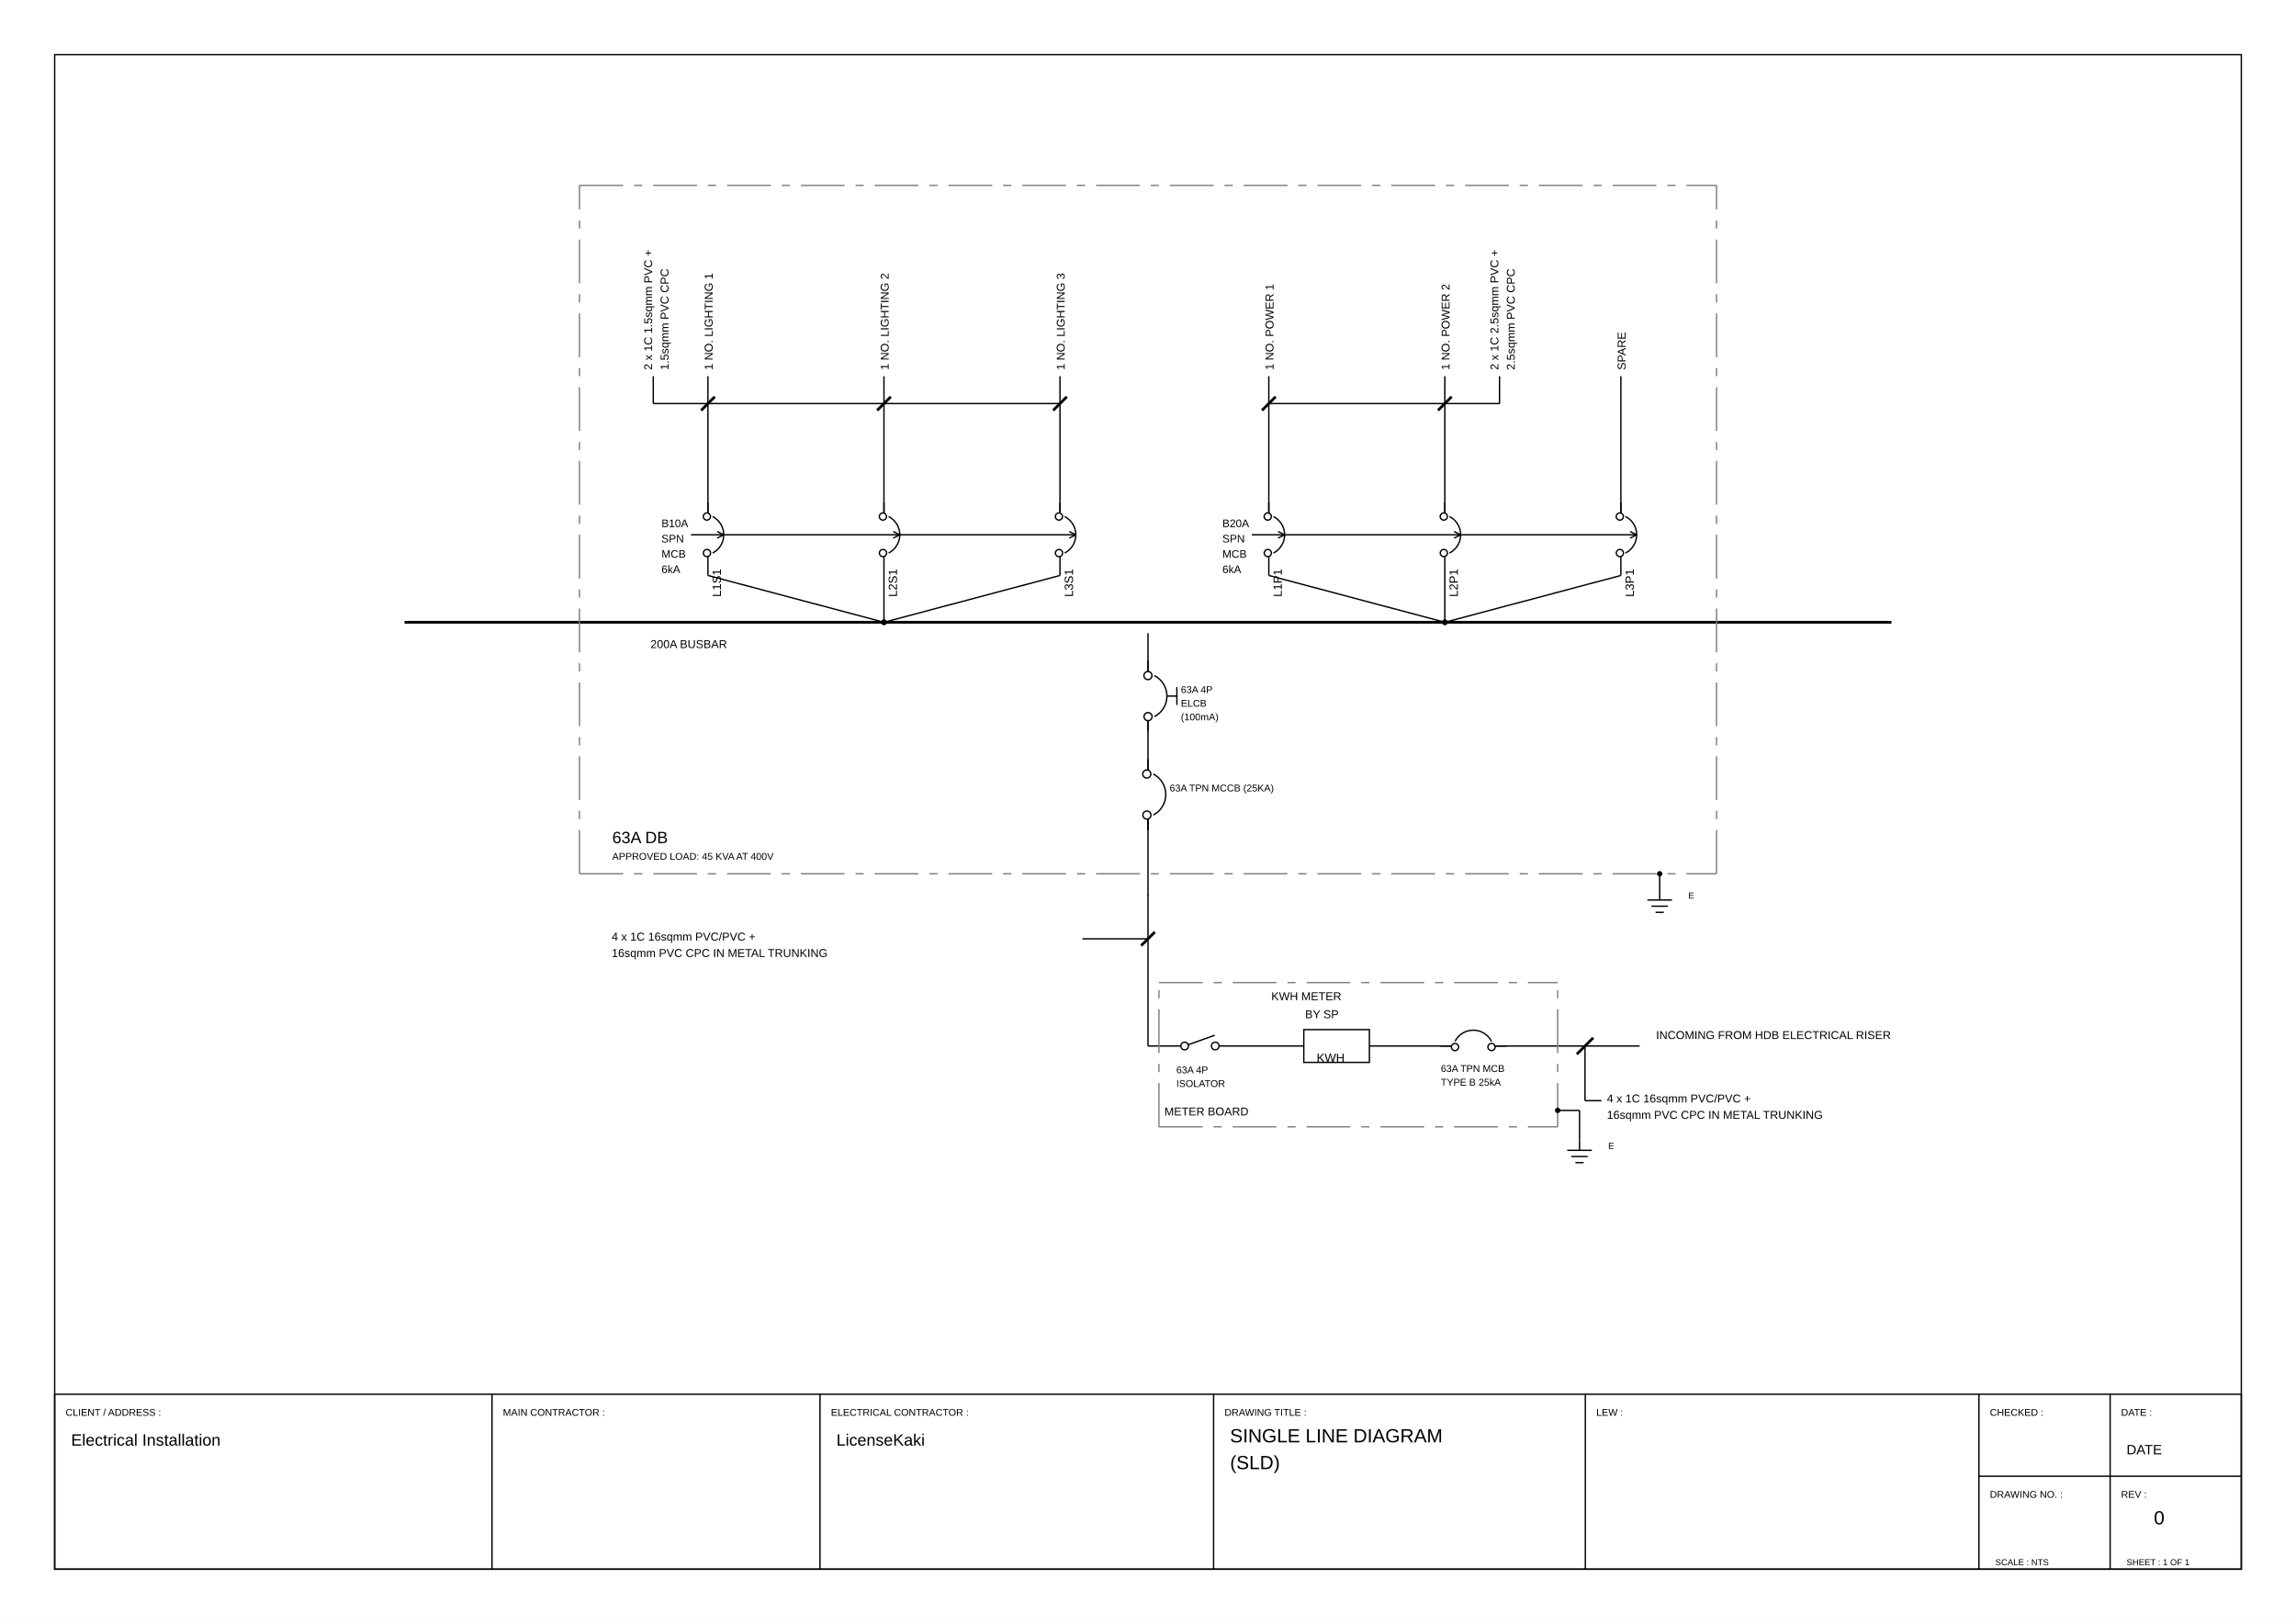
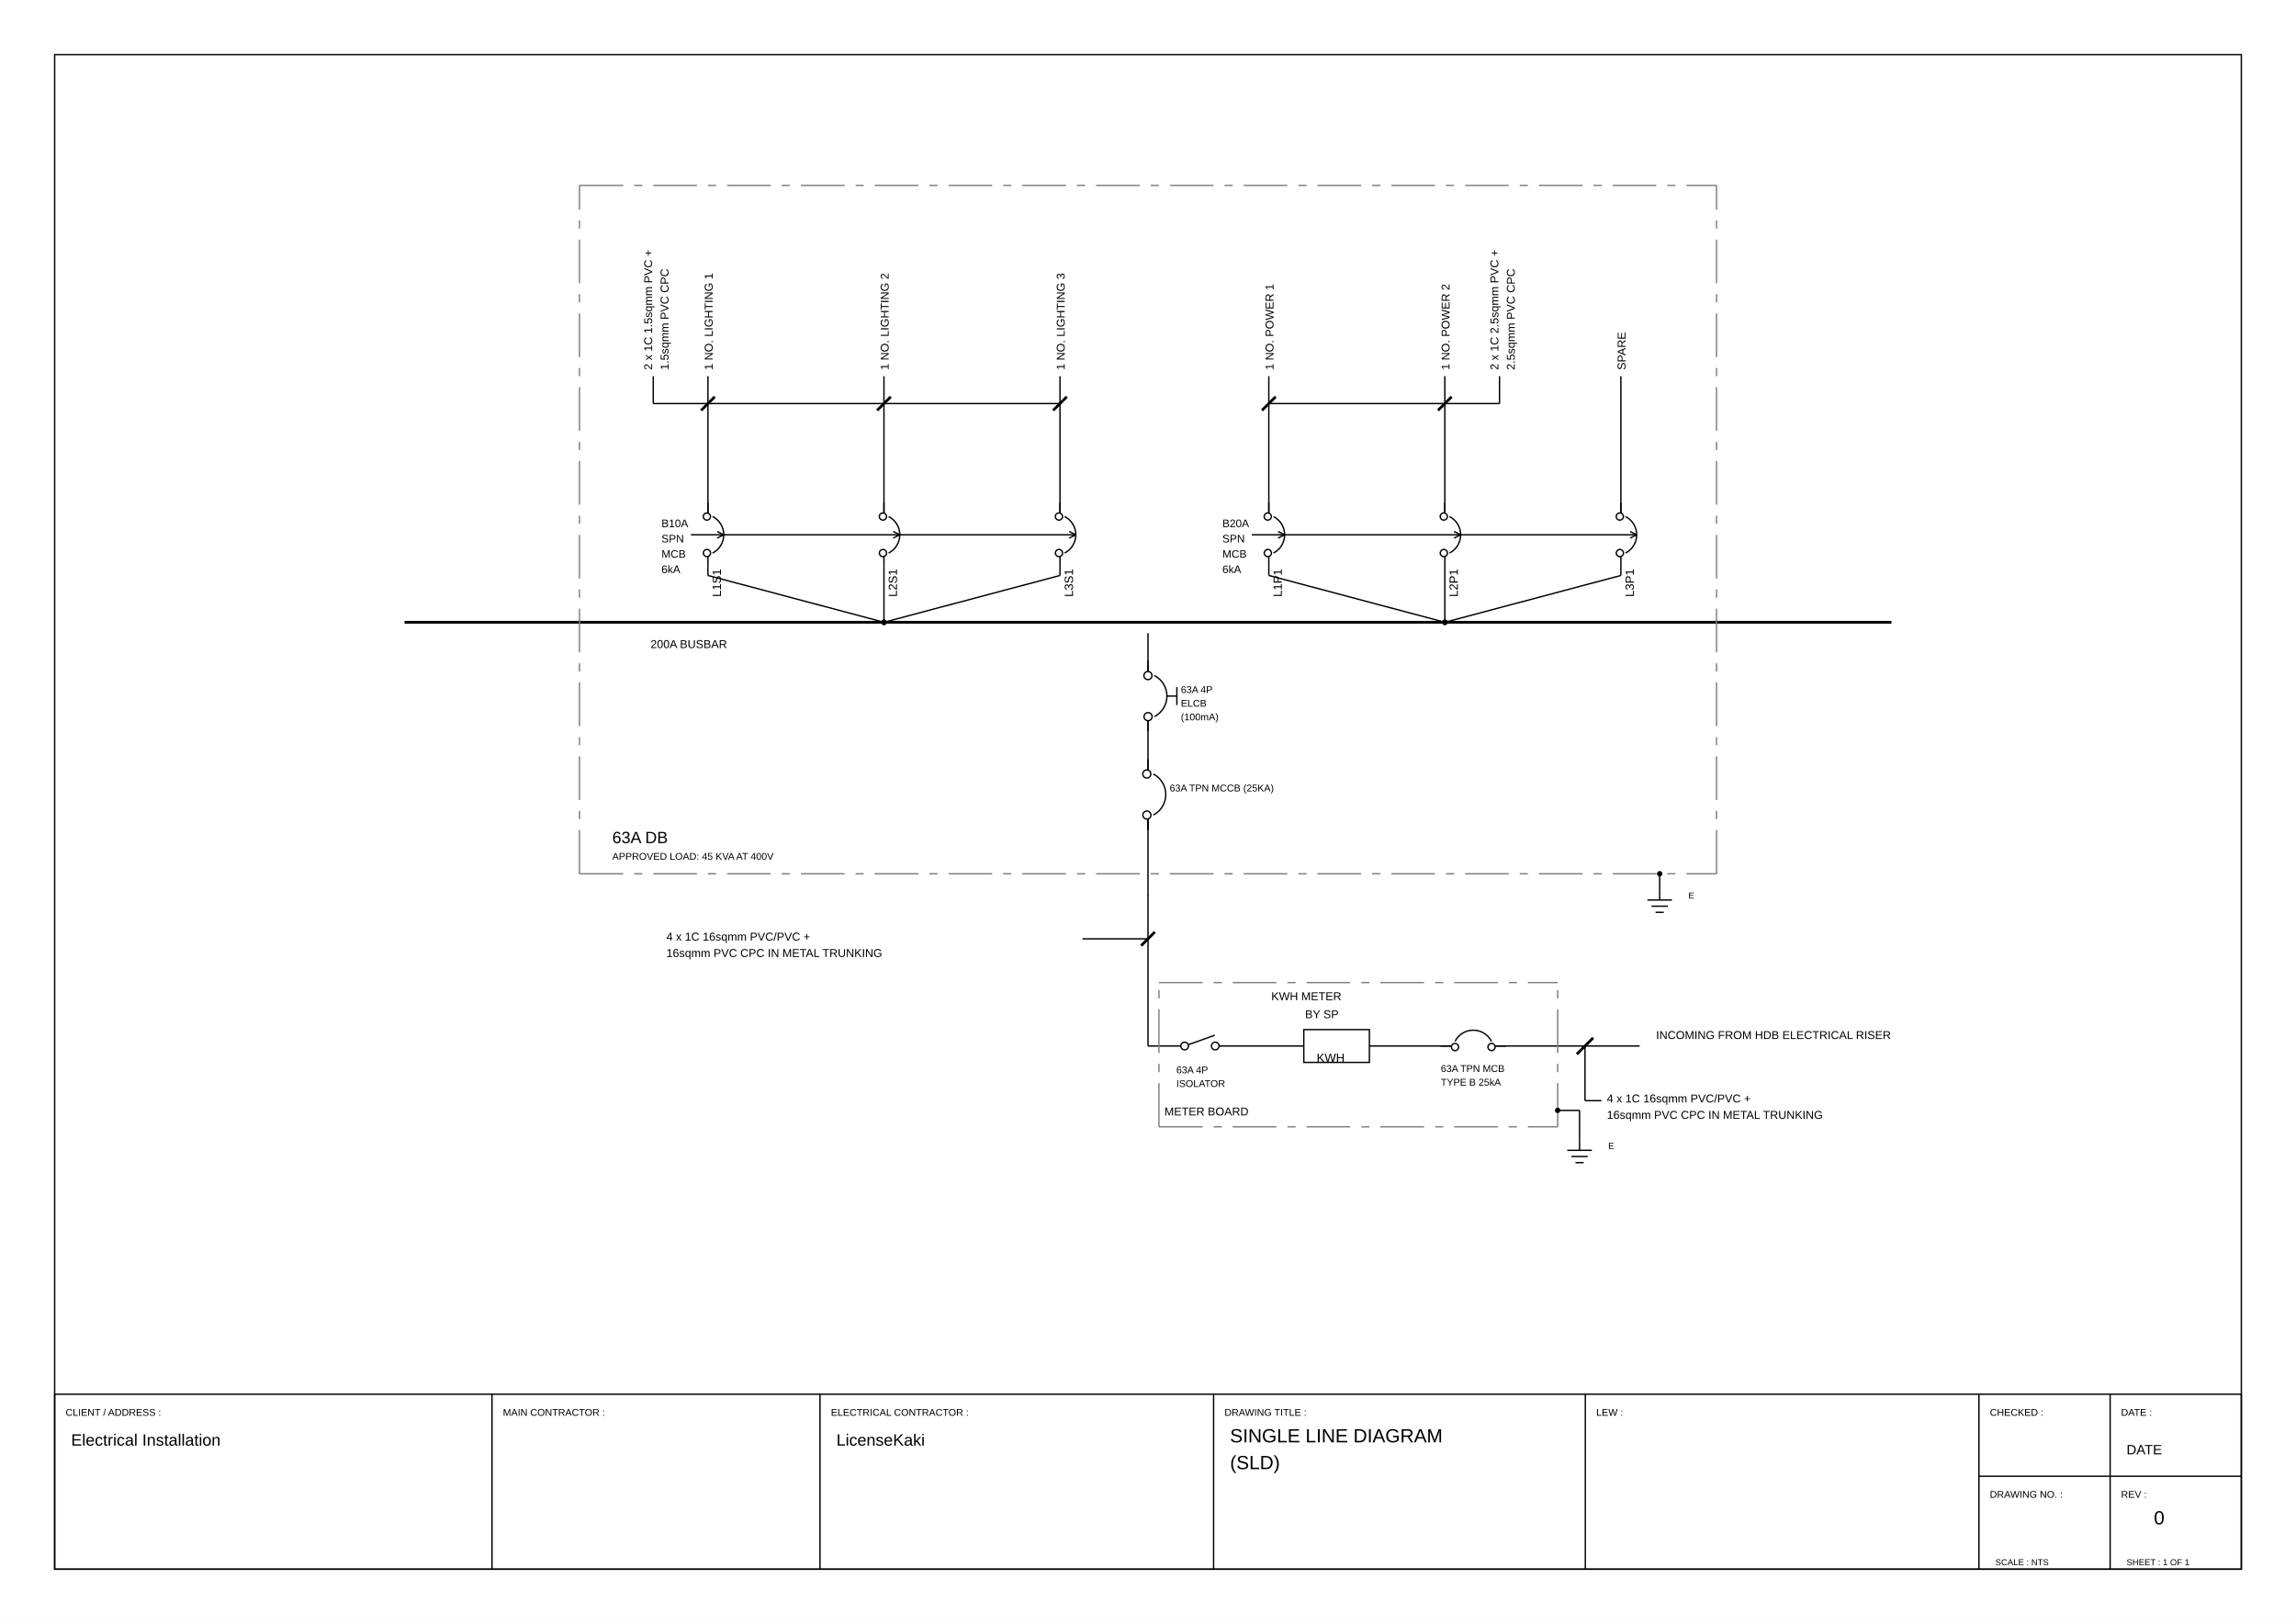
<svg xmlns="http://www.w3.org/2000/svg" viewBox="0 0 420.0 297.0" width="420.0mm" height="297.0mm">
  <rect width="420.0" height="297.0" fill="white" />
  <polygon points="10.00,287.00 410.00,287.00 410.00,10.00 10.00,10.00" stroke="#000000" stroke-width="0.25" fill="none" />
  <polygon points="10.00,287.00 410.00,287.00 410.00,255.00 10.00,255.00" stroke="#000000" stroke-width="0.25" fill="none" />
  <line x1="90.00" y1="255.00" x2="90.00" y2="287.00" stroke="#000000" stroke-width="0.25" fill="none" />
  <line x1="150.00" y1="255.00" x2="150.00" y2="287.00" stroke="#000000" stroke-width="0.25" fill="none" />
  <line x1="222.00" y1="255.00" x2="222.00" y2="287.00" stroke="#000000" stroke-width="0.25" fill="none" />
  <line x1="290.00" y1="255.00" x2="290.00" y2="287.00" stroke="#000000" stroke-width="0.25" fill="none" />
  <line x1="362.00" y1="255.00" x2="362.00" y2="287.00" stroke="#000000" stroke-width="0.25" fill="none" />
  <line x1="362.00" y1="270.00" x2="410.00" y2="270.00" stroke="#000000" stroke-width="0.25" fill="none" />
  <line x1="386.00" y1="255.00" x2="386.00" y2="287.00" stroke="#000000" stroke-width="0.25" fill="none" />
  <text x="12.00" y="258.94" font-family="Arial, Helvetica, sans-serif" font-size="1.8" fill="#000000">CLIENT / ADDRESS :</text>
  <text x="92.00" y="258.94" font-family="Arial, Helvetica, sans-serif" font-size="1.8" fill="#000000">MAIN CONTRACTOR :</text>
  <text x="152.00" y="258.94" font-family="Arial, Helvetica, sans-serif" font-size="1.8" fill="#000000">ELECTRICAL CONTRACTOR :</text>
  <text x="224.00" y="258.94" font-family="Arial, Helvetica, sans-serif" font-size="1.8" fill="#000000">DRAWING TITLE :</text>
  <text x="292.00" y="258.94" font-family="Arial, Helvetica, sans-serif" font-size="1.8" fill="#000000">LEW :</text>
  <text x="364.00" y="258.94" font-family="Arial, Helvetica, sans-serif" font-size="1.8" fill="#000000">CHECKED :</text>
  <text x="388.00" y="258.94" font-family="Arial, Helvetica, sans-serif" font-size="1.8" fill="#000000">DATE :</text>
  <text x="364.00" y="273.94" font-family="Arial, Helvetica, sans-serif" font-size="1.8" fill="#000000">DRAWING NO. :</text>
  <text x="388.00" y="273.94" font-family="Arial, Helvetica, sans-serif" font-size="1.8" fill="#000000">REV :</text>
  <circle cx="222.30" cy="191.31" r="0.70" stroke="#000000" stroke-width="0.25" fill="none" />
  <circle cx="216.70" cy="191.31" r="0.70" stroke="#000000" stroke-width="0.25" fill="none" />
  <polyline points="217.36,191.08 222.21,189.34" stroke="#000000" stroke-width="0.25" fill="none" />
  <text x="215.18" y="196.30" font-family="Arial, Helvetica, sans-serif" font-size="1.8" fill="#000000">
    <tspan x="215.18">63A 4P</tspan>
    <tspan x="215.18" dy="2.5">ISOLATOR</tspan>
  </text>
  <polygon points="238.50,188.31 250.50,188.31 250.50,194.31 238.50,194.31" stroke="#000000" stroke-width="0.25" fill="none" />
  <text x="240.84" y="194.23" font-family="Arial, Helvetica, sans-serif" font-size="2.2" fill="#000000">KWH</text>
  <text x="232.55" y="182.93" font-family="Arial, Helvetica, sans-serif" font-size="2.1" fill="#000000">KWH METER</text>
  <text x="238.74" y="186.23" font-family="Arial, Helvetica, sans-serif" font-size="2.1" fill="#000000">BY SP</text>
  <path d="M 272.84,190.46 A 3.75,3.75 0 0,0 266.16,190.46" stroke="#000000" stroke-width="0.25" fill="none" />
  <circle cx="266.16" cy="191.50" r="0.66" stroke="#000000" stroke-width="0.25" fill="none" />
  <circle cx="272.84" cy="191.49" r="0.66" stroke="#000000" stroke-width="0.25" fill="none" />
  <line x1="265.50" y1="191.31" x2="263.50" y2="191.31" stroke="#000000" stroke-width="0.25" fill="none" />
  <line x1="273.50" y1="191.31" x2="275.50" y2="191.31" stroke="#000000" stroke-width="0.25" fill="none" />
  <text x="263.56" y="196.05" font-family="Arial, Helvetica, sans-serif" font-size="1.8" fill="#000000">
    <tspan x="263.56">63A TPN MCB</tspan>
    <tspan x="263.56" dy="2.5">TYPE B 25kA</tspan>
  </text>
  <text x="302.94" y="190.03" font-family="Arial, Helvetica, sans-serif" font-size="2.1" fill="#000000">INCOMING FROM HDB ELECTRICAL RISER</text>
  <text x="293.94" y="201.63" font-family="Arial, Helvetica, sans-serif" font-size="2.1" fill="#000000">
    <tspan x="293.94">4 x 1C 16sqmm PVC/PVC +</tspan>
    <tspan x="293.94" dy="3.0">16sqmm PVC CPC IN METAL TRUNKING</tspan>
  </text>
  <text x="213.00" y="204.01" font-family="Arial, Helvetica, sans-serif" font-size="2.1" fill="#000000">METER BOARD</text>
  <line x1="288.94" y1="208.59" x2="288.94" y2="210.39" stroke="#000000" stroke-width="0.25" fill="none" />
  <line x1="286.69" y1="210.39" x2="291.19" y2="210.39" stroke="#000000" stroke-width="0.25" fill="none" />
  <line x1="287.44" y1="211.52" x2="290.44" y2="211.52" stroke="#000000" stroke-width="0.25" fill="none" />
  <line x1="288.19" y1="212.64" x2="289.69" y2="212.64" stroke="#000000" stroke-width="0.25" fill="none" />
  <text x="294.19" y="210.12" font-family="Arial, Helvetica, sans-serif" font-size="1.6" fill="#000000">E</text>
  <path d="M 210.96,149.07 A 4.22,4.22 0 0,0 210.96,141.56" stroke="#000000" stroke-width="0.25" fill="none" />
  <circle cx="209.78" cy="141.56" r="0.74" stroke="#000000" stroke-width="0.25" fill="none" />
  <circle cx="209.80" cy="149.07" r="0.74" stroke="#000000" stroke-width="0.25" fill="none" />
  <line x1="210.00" y1="149.81" x2="210.00" y2="151.81" stroke="#000000" stroke-width="0.25" fill="none" />
  <line x1="210.00" y1="140.81" x2="210.00" y2="138.81" stroke="#000000" stroke-width="0.25" fill="none" />
  <text x="213.96" y="144.75" font-family="Arial, Helvetica, sans-serif" font-size="1.8" fill="#000000">63A TPN MCCB (25KA)</text>
  <path d="M 211.17,131.07 A 4.22,4.22 0 0,0 211.17,123.56" stroke="#000000" stroke-width="0.25" fill="none" />
  <circle cx="209.99" cy="123.56" r="0.74" stroke="#000000" stroke-width="0.25" fill="none" />
  <circle cx="210.01" cy="131.07" r="0.74" stroke="#000000" stroke-width="0.25" fill="none" />
  <line x1="213.47" y1="127.31" x2="215.28" y2="127.31" stroke="#000000" stroke-width="0.25" fill="none" />
  <line x1="215.28" y1="128.95" x2="215.28" y2="125.67" stroke="#000000" stroke-width="0.25" fill="none" />
  <line x1="210.00" y1="131.81" x2="210.00" y2="133.81" stroke="#000000" stroke-width="0.25" fill="none" />
  <line x1="210.00" y1="122.81" x2="210.00" y2="120.81" stroke="#000000" stroke-width="0.25" fill="none" />
  <text x="216.01" y="126.75" font-family="Arial, Helvetica, sans-serif" font-size="1.8" fill="#000000">
    <tspan x="216.01">63A 4P</tspan>
    <tspan x="216.01" dy="2.5">ELCB </tspan>
    <tspan x="216.01" dy="2.5">(100mA)</tspan>
  </text>
  <line x1="74.00" y1="113.81" x2="346.00" y2="113.81" stroke="#000000" stroke-width="0.50" fill="none" />
  <text x="119.00" y="118.53" font-family="Arial, Helvetica, sans-serif" font-size="2.1" fill="#000000">200A BUSBAR</text>
  <text x="131.00" y="110.07" font-family="Arial, Helvetica, sans-serif" font-size="2.2" fill="#000000" transform="rotate(-90.0,131.00,109.19)">L1S1</text>
  <path d="M 130.35,101.15 A 3.75,3.75 0 0,0 130.35,94.47" stroke="#000000" stroke-width="0.25" fill="none" />
  <circle cx="129.31" cy="94.47" r="0.66" stroke="#000000" stroke-width="0.25" fill="none" />
  <circle cx="129.32" cy="101.15" r="0.66" stroke="#000000" stroke-width="0.25" fill="none" />
  <line x1="129.50" y1="101.81" x2="129.50" y2="103.81" stroke="#000000" stroke-width="0.25" fill="none" />
  <line x1="129.50" y1="93.81" x2="129.50" y2="91.81" stroke="#000000" stroke-width="0.25" fill="none" />
  <line x1="126.39" y1="97.81" x2="132.39" y2="97.81" stroke="#000000" stroke-width="0.25" fill="none" />
  <line x1="132.39" y1="97.81" x2="131.19" y2="97.21" stroke="#000000" stroke-width="0.25" fill="none" />
  <line x1="132.39" y1="97.81" x2="131.19" y2="98.41" stroke="#000000" stroke-width="0.25" fill="none" />
  <text x="121.00" y="96.41" font-family="Arial, Helvetica, sans-serif" font-size="2.0" fill="#000000">
    <tspan x="121.00">B10A</tspan>
    <tspan x="121.00" dy="2.8">SPN</tspan>
    <tspan x="121.00" dy="2.8">MCB</tspan>
    <tspan x="121.00" dy="2.8">6kA</tspan>
  </text>
  <text x="129.50" y="68.53" font-family="Arial, Helvetica, sans-serif" font-size="2.1" fill="#000000" transform="rotate(-90.0,129.50,67.67)">1 NO. LIGHTING 1</text>
  <text x="163.20" y="110.07" font-family="Arial, Helvetica, sans-serif" font-size="2.2" fill="#000000" transform="rotate(-90.0,163.20,109.19)">L2S1</text>
  <path d="M 162.55,101.15 A 3.75,3.75 0 0,0 162.55,94.47" stroke="#000000" stroke-width="0.25" fill="none" />
  <circle cx="161.51" cy="94.47" r="0.66" stroke="#000000" stroke-width="0.25" fill="none" />
  <circle cx="161.52" cy="101.15" r="0.66" stroke="#000000" stroke-width="0.25" fill="none" />
  <line x1="161.70" y1="101.81" x2="161.70" y2="103.81" stroke="#000000" stroke-width="0.25" fill="none" />
  <line x1="161.70" y1="93.81" x2="161.70" y2="91.81" stroke="#000000" stroke-width="0.25" fill="none" />
  <line x1="132.39" y1="97.81" x2="164.59" y2="97.81" stroke="#000000" stroke-width="0.25" fill="none" />
  <line x1="164.59" y1="97.81" x2="163.39" y2="97.21" stroke="#000000" stroke-width="0.25" fill="none" />
  <line x1="164.59" y1="97.81" x2="163.39" y2="98.41" stroke="#000000" stroke-width="0.25" fill="none" />
  <text x="161.70" y="68.53" font-family="Arial, Helvetica, sans-serif" font-size="2.1" fill="#000000" transform="rotate(-90.0,161.70,67.67)">1 NO. LIGHTING 2</text>
  <text x="195.40" y="110.07" font-family="Arial, Helvetica, sans-serif" font-size="2.2" fill="#000000" transform="rotate(-90.0,195.40,109.19)">L3S1</text>
  <path d="M 194.75,101.15 A 3.75,3.75 0 0,0 194.75,94.47" stroke="#000000" stroke-width="0.25" fill="none" />
  <circle cx="193.71" cy="94.47" r="0.66" stroke="#000000" stroke-width="0.25" fill="none" />
  <circle cx="193.72" cy="101.15" r="0.66" stroke="#000000" stroke-width="0.25" fill="none" />
  <line x1="193.90" y1="101.81" x2="193.90" y2="103.81" stroke="#000000" stroke-width="0.25" fill="none" />
  <line x1="193.90" y1="93.81" x2="193.90" y2="91.81" stroke="#000000" stroke-width="0.25" fill="none" />
  <line x1="164.59" y1="97.81" x2="196.79" y2="97.81" stroke="#000000" stroke-width="0.25" fill="none" />
  <line x1="196.79" y1="97.81" x2="195.59" y2="97.21" stroke="#000000" stroke-width="0.25" fill="none" />
  <line x1="196.79" y1="97.81" x2="195.59" y2="98.41" stroke="#000000" stroke-width="0.25" fill="none" />
  <text x="193.90" y="68.53" font-family="Arial, Helvetica, sans-serif" font-size="2.1" fill="#000000" transform="rotate(-90.0,193.90,67.67)">1 NO. LIGHTING 3</text>
  <text x="233.60" y="110.07" font-family="Arial, Helvetica, sans-serif" font-size="2.2" fill="#000000" transform="rotate(-90.0,233.60,109.19)">L1P1</text>
  <path d="M 232.95,101.15 A 3.75,3.75 0 0,0 232.95,94.47" stroke="#000000" stroke-width="0.25" fill="none" />
  <circle cx="231.91" cy="94.47" r="0.66" stroke="#000000" stroke-width="0.25" fill="none" />
  <circle cx="231.92" cy="101.15" r="0.66" stroke="#000000" stroke-width="0.25" fill="none" />
  <line x1="232.10" y1="101.81" x2="232.10" y2="103.81" stroke="#000000" stroke-width="0.25" fill="none" />
  <line x1="232.10" y1="93.81" x2="232.10" y2="91.81" stroke="#000000" stroke-width="0.25" fill="none" />
  <line x1="228.99" y1="97.81" x2="234.99" y2="97.81" stroke="#000000" stroke-width="0.25" fill="none" />
  <line x1="234.99" y1="97.81" x2="233.79" y2="97.21" stroke="#000000" stroke-width="0.25" fill="none" />
  <line x1="234.99" y1="97.81" x2="233.79" y2="98.41" stroke="#000000" stroke-width="0.25" fill="none" />
  <text x="223.60" y="96.41" font-family="Arial, Helvetica, sans-serif" font-size="2.0" fill="#000000">
    <tspan x="223.60">B20A</tspan>
    <tspan x="223.60" dy="2.8">SPN</tspan>
    <tspan x="223.60" dy="2.8">MCB</tspan>
    <tspan x="223.60" dy="2.8">6kA</tspan>
  </text>
  <text x="232.10" y="68.53" font-family="Arial, Helvetica, sans-serif" font-size="2.1" fill="#000000" transform="rotate(-90.0,232.10,67.67)">1 NO. POWER 1</text>
  <text x="265.80" y="110.07" font-family="Arial, Helvetica, sans-serif" font-size="2.2" fill="#000000" transform="rotate(-90.0,265.80,109.19)">L2P1</text>
  <path d="M 265.15,101.15 A 3.75,3.75 0 0,0 265.15,94.47" stroke="#000000" stroke-width="0.25" fill="none" />
  <circle cx="264.11" cy="94.47" r="0.66" stroke="#000000" stroke-width="0.25" fill="none" />
  <circle cx="264.12" cy="101.15" r="0.66" stroke="#000000" stroke-width="0.25" fill="none" />
  <line x1="264.30" y1="101.81" x2="264.30" y2="103.81" stroke="#000000" stroke-width="0.25" fill="none" />
  <line x1="264.30" y1="93.81" x2="264.30" y2="91.81" stroke="#000000" stroke-width="0.25" fill="none" />
  <line x1="234.99" y1="97.81" x2="267.19" y2="97.81" stroke="#000000" stroke-width="0.25" fill="none" />
  <line x1="267.19" y1="97.81" x2="265.99" y2="97.21" stroke="#000000" stroke-width="0.25" fill="none" />
  <line x1="267.19" y1="97.81" x2="265.99" y2="98.41" stroke="#000000" stroke-width="0.25" fill="none" />
  <text x="264.30" y="68.53" font-family="Arial, Helvetica, sans-serif" font-size="2.1" fill="#000000" transform="rotate(-90.0,264.30,67.67)">1 NO. POWER 2</text>
  <text x="298.00" y="110.07" font-family="Arial, Helvetica, sans-serif" font-size="2.2" fill="#000000" transform="rotate(-90.0,298.00,109.19)">L3P1</text>
  <path d="M 297.35,101.15 A 3.75,3.75 0 0,0 297.35,94.47" stroke="#000000" stroke-width="0.25" fill="none" />
  <circle cx="296.31" cy="94.47" r="0.66" stroke="#000000" stroke-width="0.25" fill="none" />
  <circle cx="296.32" cy="101.15" r="0.66" stroke="#000000" stroke-width="0.25" fill="none" />
  <line x1="296.50" y1="101.81" x2="296.50" y2="103.81" stroke="#000000" stroke-width="0.25" fill="none" />
  <line x1="296.50" y1="93.81" x2="296.50" y2="91.81" stroke="#000000" stroke-width="0.25" fill="none" />
  <line x1="267.19" y1="97.81" x2="299.39" y2="97.81" stroke="#000000" stroke-width="0.25" fill="none" />
  <line x1="299.39" y1="97.81" x2="298.19" y2="97.21" stroke="#000000" stroke-width="0.25" fill="none" />
  <line x1="299.39" y1="97.81" x2="298.19" y2="98.41" stroke="#000000" stroke-width="0.25" fill="none" />
  <text x="296.50" y="68.53" font-family="Arial, Helvetica, sans-serif" font-size="2.1" fill="#000000" transform="rotate(-90.0,296.50,67.67)">SPARE</text>
  <text x="118.43" y="68.53" font-family="Arial, Helvetica, sans-serif" font-size="2.1" fill="#000000" transform="rotate(-90.0,118.43,67.67)">2 x 1C 1.5sqmm PVC +</text>
  <text x="121.43" y="68.53" font-family="Arial, Helvetica, sans-serif" font-size="2.1" fill="#000000" transform="rotate(-90.0,121.43,67.67)">1.5sqmm PVC CPC</text>
  <text x="273.23" y="68.53" font-family="Arial, Helvetica, sans-serif" font-size="2.1" fill="#000000" transform="rotate(-90.0,273.23,67.67)">2 x 1C 2.5sqmm PVC +</text>
  <text x="276.23" y="68.53" font-family="Arial, Helvetica, sans-serif" font-size="2.1" fill="#000000" transform="rotate(-90.0,276.23,67.67)">2.5sqmm PVC CPC</text>
  <text x="112.00" y="154.21" font-family="Arial, Helvetica, sans-serif" font-size="3.0" fill="#000000">63A DB</text>
  <text x="112.00" y="157.25" font-family="Arial, Helvetica, sans-serif" font-size="1.8" fill="#000000">APPROVED LOAD: 45 KVA AT 400V</text>
  <line x1="303.60" y1="162.81" x2="303.60" y2="164.61" stroke="#000000" stroke-width="0.25" fill="none" />
  <line x1="301.35" y1="164.61" x2="305.85" y2="164.61" stroke="#000000" stroke-width="0.25" fill="none" />
  <line x1="302.10" y1="165.74" x2="305.10" y2="165.74" stroke="#000000" stroke-width="0.25" fill="none" />
  <line x1="302.85" y1="166.86" x2="304.35" y2="166.86" stroke="#000000" stroke-width="0.25" fill="none" />
  <text x="308.85" y="164.34" font-family="Arial, Helvetica, sans-serif" font-size="1.6" fill="#000000">E</text>
-   <text x="111.89" y="172.03" font-family="Arial, Helvetica, sans-serif" font-size="2.1" fill="#000000">
-     <tspan x="111.89">4 x 1C 16sqmm PVC/PVC +</tspan>
-     <tspan x="111.89" dy="3.0">16sqmm PVC CPC IN METAL TRUNKING</tspan>
+   <text x="121.89" y="172.03" font-family="Arial, Helvetica, sans-serif" font-size="2.1" fill="#000000">
+     <tspan x="121.89">4 x 1C 16sqmm PVC/PVC +</tspan>
+     <tspan x="121.89" dy="3.0">16sqmm PVC CPC IN METAL TRUNKING</tspan>
  </text>
  <line x1="210.00" y1="191.31" x2="216.00" y2="191.31" stroke="#000000" stroke-width="0.25" fill="none" />
  <line x1="223.00" y1="191.31" x2="238.50" y2="191.31" stroke="#000000" stroke-width="0.25" fill="none" />
  <line x1="250.50" y1="191.31" x2="265.50" y2="191.31" stroke="#000000" stroke-width="0.25" fill="none" />
  <line x1="273.50" y1="191.31" x2="299.94" y2="191.31" stroke="#000000" stroke-width="0.25" fill="none" />
  <line x1="288.44" y1="192.81" x2="291.44" y2="189.81" stroke="#000000" stroke-width="0.50" fill="none" />
  <line x1="289.94" y1="191.31" x2="289.94" y2="201.31" stroke="#000000" stroke-width="0.25" fill="none" />
  <line x1="289.94" y1="201.31" x2="292.94" y2="201.31" stroke="#000000" stroke-width="0.25" fill="none" />
  <line x1="210.00" y1="191.31" x2="210.00" y2="163.71" stroke="#000000" stroke-width="0.25" fill="none" />
  <line x1="208.75" y1="172.96" x2="211.25" y2="170.46" stroke="#000000" stroke-width="0.50" fill="none" />
  <line x1="210.00" y1="171.71" x2="198.00" y2="171.71" stroke="#000000" stroke-width="0.25" fill="none" />
  <line x1="284.94" y1="203.09" x2="288.94" y2="203.09" stroke="#000000" stroke-width="0.25" fill="none" />
  <line x1="288.94" y1="203.09" x2="288.94" y2="208.59" stroke="#000000" stroke-width="0.25" fill="none" />
  <line x1="210.00" y1="163.81" x2="210.00" y2="149.81" stroke="#000000" stroke-width="0.25" fill="none" />
  <line x1="210.00" y1="151.81" x2="210.00" y2="149.81" stroke="#000000" stroke-width="0.25" fill="none" />
  <line x1="210.00" y1="140.81" x2="210.00" y2="138.81" stroke="#000000" stroke-width="0.25" fill="none" />
  <line x1="210.00" y1="138.81" x2="210.00" y2="133.81" stroke="#000000" stroke-width="0.25" fill="none" />
  <line x1="210.00" y1="133.81" x2="210.00" y2="131.81" stroke="#000000" stroke-width="0.25" fill="none" />
  <line x1="210.00" y1="122.81" x2="210.00" y2="120.81" stroke="#000000" stroke-width="0.25" fill="none" />
  <line x1="210.00" y1="120.81" x2="210.00" y2="115.81" stroke="#000000" stroke-width="0.25" fill="none" />
  <line x1="129.50" y1="105.25" x2="129.50" y2="103.81" stroke="#000000" stroke-width="0.25" fill="none" />
  <line x1="129.50" y1="93.81" x2="129.50" y2="91.81" stroke="#000000" stroke-width="0.25" fill="none" />
  <line x1="129.50" y1="91.81" x2="129.50" y2="68.81" stroke="#000000" stroke-width="0.25" fill="none" />
  <line x1="161.70" y1="113.81" x2="161.70" y2="103.81" stroke="#000000" stroke-width="0.25" fill="none" />
  <line x1="161.70" y1="93.81" x2="161.70" y2="91.81" stroke="#000000" stroke-width="0.25" fill="none" />
  <line x1="161.70" y1="91.81" x2="161.70" y2="68.81" stroke="#000000" stroke-width="0.25" fill="none" />
  <line x1="193.90" y1="105.25" x2="193.90" y2="103.81" stroke="#000000" stroke-width="0.25" fill="none" />
  <line x1="193.90" y1="93.81" x2="193.90" y2="91.81" stroke="#000000" stroke-width="0.25" fill="none" />
  <line x1="193.90" y1="91.81" x2="193.90" y2="68.81" stroke="#000000" stroke-width="0.25" fill="none" />
  <line x1="232.10" y1="105.25" x2="232.10" y2="103.81" stroke="#000000" stroke-width="0.25" fill="none" />
  <line x1="232.10" y1="93.81" x2="232.10" y2="91.81" stroke="#000000" stroke-width="0.25" fill="none" />
  <line x1="232.10" y1="91.81" x2="232.10" y2="68.81" stroke="#000000" stroke-width="0.25" fill="none" />
  <line x1="264.30" y1="113.81" x2="264.30" y2="103.81" stroke="#000000" stroke-width="0.25" fill="none" />
  <line x1="264.30" y1="93.81" x2="264.30" y2="91.81" stroke="#000000" stroke-width="0.25" fill="none" />
  <line x1="264.30" y1="91.81" x2="264.30" y2="68.81" stroke="#000000" stroke-width="0.25" fill="none" />
  <line x1="296.50" y1="105.25" x2="296.50" y2="103.81" stroke="#000000" stroke-width="0.25" fill="none" />
  <line x1="296.50" y1="93.81" x2="296.50" y2="91.81" stroke="#000000" stroke-width="0.25" fill="none" />
  <line x1="296.50" y1="91.81" x2="296.50" y2="68.81" stroke="#000000" stroke-width="0.25" fill="none" />
  <line x1="119.50" y1="73.81" x2="193.90" y2="73.81" stroke="#000000" stroke-width="0.25" fill="none" />
  <line x1="128.25" y1="75.06" x2="130.75" y2="72.56" stroke="#000000" stroke-width="0.50" fill="none" />
  <line x1="160.45" y1="75.06" x2="162.95" y2="72.56" stroke="#000000" stroke-width="0.50" fill="none" />
  <line x1="192.65" y1="75.06" x2="195.15" y2="72.56" stroke="#000000" stroke-width="0.50" fill="none" />
  <line x1="119.50" y1="73.81" x2="119.50" y2="68.81" stroke="#000000" stroke-width="0.25" fill="none" />
  <line x1="232.10" y1="73.81" x2="274.30" y2="73.81" stroke="#000000" stroke-width="0.25" fill="none" />
  <line x1="230.85" y1="75.06" x2="233.35" y2="72.56" stroke="#000000" stroke-width="0.50" fill="none" />
  <line x1="263.05" y1="75.06" x2="265.55" y2="72.56" stroke="#000000" stroke-width="0.50" fill="none" />
  <line x1="274.30" y1="73.81" x2="274.30" y2="68.81" stroke="#000000" stroke-width="0.25" fill="none" />
  <line x1="303.60" y1="159.81" x2="303.60" y2="162.81" stroke="#000000" stroke-width="0.25" fill="none" />
  <line x1="161.70" y1="113.81" x2="129.50" y2="105.25" stroke="#000000" stroke-width="0.25" fill="none" />
  <line x1="161.70" y1="113.81" x2="193.90" y2="105.25" stroke="#000000" stroke-width="0.25" fill="none" />
  <line x1="264.30" y1="113.81" x2="232.10" y2="105.25" stroke="#000000" stroke-width="0.25" fill="none" />
  <line x1="264.30" y1="113.81" x2="296.50" y2="105.25" stroke="#000000" stroke-width="0.25" fill="none" />
  <line x1="212.00" y1="206.09" x2="220.00" y2="206.09" stroke="#808080" stroke-width="0.25" fill="none" />
  <line x1="222.00" y1="206.09" x2="223.50" y2="206.09" stroke="#808080" stroke-width="0.25" fill="none" />
  <line x1="225.50" y1="206.09" x2="233.50" y2="206.09" stroke="#808080" stroke-width="0.25" fill="none" />
  <line x1="235.50" y1="206.09" x2="237.00" y2="206.09" stroke="#808080" stroke-width="0.25" fill="none" />
  <line x1="239.00" y1="206.09" x2="247.00" y2="206.09" stroke="#808080" stroke-width="0.25" fill="none" />
  <line x1="249.00" y1="206.09" x2="250.50" y2="206.09" stroke="#808080" stroke-width="0.25" fill="none" />
  <line x1="252.50" y1="206.09" x2="260.50" y2="206.09" stroke="#808080" stroke-width="0.25" fill="none" />
  <line x1="262.50" y1="206.09" x2="264.00" y2="206.09" stroke="#808080" stroke-width="0.25" fill="none" />
  <line x1="266.00" y1="206.09" x2="274.00" y2="206.09" stroke="#808080" stroke-width="0.25" fill="none" />
  <line x1="276.00" y1="206.09" x2="277.50" y2="206.09" stroke="#808080" stroke-width="0.25" fill="none" />
  <line x1="279.50" y1="206.09" x2="284.94" y2="206.09" stroke="#808080" stroke-width="0.25" fill="none" />
  <line x1="212.00" y1="179.71" x2="220.00" y2="179.71" stroke="#808080" stroke-width="0.25" fill="none" />
  <line x1="222.00" y1="179.71" x2="223.50" y2="179.71" stroke="#808080" stroke-width="0.25" fill="none" />
  <line x1="225.50" y1="179.71" x2="233.50" y2="179.71" stroke="#808080" stroke-width="0.25" fill="none" />
  <line x1="235.50" y1="179.71" x2="237.00" y2="179.71" stroke="#808080" stroke-width="0.25" fill="none" />
  <line x1="239.00" y1="179.71" x2="247.00" y2="179.71" stroke="#808080" stroke-width="0.25" fill="none" />
  <line x1="249.00" y1="179.71" x2="250.50" y2="179.71" stroke="#808080" stroke-width="0.25" fill="none" />
  <line x1="252.50" y1="179.71" x2="260.50" y2="179.71" stroke="#808080" stroke-width="0.25" fill="none" />
  <line x1="262.50" y1="179.71" x2="264.00" y2="179.71" stroke="#808080" stroke-width="0.25" fill="none" />
  <line x1="266.00" y1="179.71" x2="274.00" y2="179.71" stroke="#808080" stroke-width="0.25" fill="none" />
  <line x1="276.00" y1="179.71" x2="277.50" y2="179.71" stroke="#808080" stroke-width="0.25" fill="none" />
  <line x1="279.50" y1="179.71" x2="284.94" y2="179.71" stroke="#808080" stroke-width="0.25" fill="none" />
  <line x1="212.00" y1="206.09" x2="212.00" y2="198.09" stroke="#808080" stroke-width="0.25" fill="none" />
  <line x1="212.00" y1="196.09" x2="212.00" y2="194.59" stroke="#808080" stroke-width="0.25" fill="none" />
  <line x1="212.00" y1="192.59" x2="212.00" y2="184.59" stroke="#808080" stroke-width="0.25" fill="none" />
  <line x1="212.00" y1="182.59" x2="212.00" y2="181.09" stroke="#808080" stroke-width="0.25" fill="none" />
  <line x1="284.94" y1="206.09" x2="284.94" y2="198.09" stroke="#808080" stroke-width="0.25" fill="none" />
  <line x1="284.94" y1="196.09" x2="284.94" y2="194.59" stroke="#808080" stroke-width="0.25" fill="none" />
  <line x1="284.94" y1="192.59" x2="284.94" y2="184.59" stroke="#808080" stroke-width="0.25" fill="none" />
  <line x1="284.94" y1="182.59" x2="284.94" y2="181.09" stroke="#808080" stroke-width="0.25" fill="none" />
  <line x1="106.00" y1="159.81" x2="114.00" y2="159.81" stroke="#808080" stroke-width="0.25" fill="none" />
  <line x1="116.00" y1="159.81" x2="117.50" y2="159.81" stroke="#808080" stroke-width="0.25" fill="none" />
  <line x1="119.50" y1="159.81" x2="127.50" y2="159.81" stroke="#808080" stroke-width="0.25" fill="none" />
  <line x1="129.50" y1="159.81" x2="131.00" y2="159.81" stroke="#808080" stroke-width="0.25" fill="none" />
  <line x1="133.00" y1="159.81" x2="141.00" y2="159.81" stroke="#808080" stroke-width="0.25" fill="none" />
  <line x1="143.00" y1="159.81" x2="144.50" y2="159.81" stroke="#808080" stroke-width="0.25" fill="none" />
  <line x1="146.50" y1="159.81" x2="154.50" y2="159.81" stroke="#808080" stroke-width="0.25" fill="none" />
  <line x1="156.50" y1="159.81" x2="158.00" y2="159.81" stroke="#808080" stroke-width="0.25" fill="none" />
  <line x1="160.00" y1="159.81" x2="168.00" y2="159.81" stroke="#808080" stroke-width="0.25" fill="none" />
  <line x1="170.00" y1="159.81" x2="171.50" y2="159.81" stroke="#808080" stroke-width="0.25" fill="none" />
  <line x1="173.50" y1="159.81" x2="181.50" y2="159.81" stroke="#808080" stroke-width="0.25" fill="none" />
  <line x1="183.50" y1="159.81" x2="185.00" y2="159.81" stroke="#808080" stroke-width="0.25" fill="none" />
  <line x1="187.00" y1="159.81" x2="195.00" y2="159.81" stroke="#808080" stroke-width="0.25" fill="none" />
  <line x1="197.00" y1="159.81" x2="198.50" y2="159.81" stroke="#808080" stroke-width="0.25" fill="none" />
  <line x1="200.50" y1="159.81" x2="208.50" y2="159.81" stroke="#808080" stroke-width="0.25" fill="none" />
  <line x1="210.50" y1="159.81" x2="212.00" y2="159.81" stroke="#808080" stroke-width="0.25" fill="none" />
  <line x1="214.00" y1="159.81" x2="222.00" y2="159.81" stroke="#808080" stroke-width="0.25" fill="none" />
  <line x1="224.00" y1="159.81" x2="225.50" y2="159.81" stroke="#808080" stroke-width="0.25" fill="none" />
  <line x1="227.50" y1="159.81" x2="235.50" y2="159.81" stroke="#808080" stroke-width="0.25" fill="none" />
  <line x1="237.50" y1="159.81" x2="239.00" y2="159.81" stroke="#808080" stroke-width="0.25" fill="none" />
  <line x1="241.00" y1="159.81" x2="249.00" y2="159.81" stroke="#808080" stroke-width="0.25" fill="none" />
  <line x1="251.00" y1="159.81" x2="252.50" y2="159.81" stroke="#808080" stroke-width="0.25" fill="none" />
  <line x1="254.50" y1="159.81" x2="262.50" y2="159.81" stroke="#808080" stroke-width="0.25" fill="none" />
  <line x1="264.50" y1="159.81" x2="266.00" y2="159.81" stroke="#808080" stroke-width="0.25" fill="none" />
  <line x1="268.00" y1="159.81" x2="276.00" y2="159.81" stroke="#808080" stroke-width="0.25" fill="none" />
  <line x1="278.00" y1="159.81" x2="279.50" y2="159.81" stroke="#808080" stroke-width="0.25" fill="none" />
  <line x1="281.50" y1="159.81" x2="289.50" y2="159.81" stroke="#808080" stroke-width="0.25" fill="none" />
  <line x1="291.50" y1="159.81" x2="293.00" y2="159.81" stroke="#808080" stroke-width="0.25" fill="none" />
  <line x1="295.00" y1="159.81" x2="303.00" y2="159.81" stroke="#808080" stroke-width="0.25" fill="none" />
  <line x1="305.00" y1="159.81" x2="306.50" y2="159.81" stroke="#808080" stroke-width="0.25" fill="none" />
  <line x1="308.50" y1="159.81" x2="314.00" y2="159.81" stroke="#808080" stroke-width="0.25" fill="none" />
  <line x1="106.00" y1="33.91" x2="114.00" y2="33.91" stroke="#808080" stroke-width="0.25" fill="none" />
  <line x1="116.00" y1="33.91" x2="117.50" y2="33.91" stroke="#808080" stroke-width="0.25" fill="none" />
  <line x1="119.50" y1="33.91" x2="127.50" y2="33.91" stroke="#808080" stroke-width="0.25" fill="none" />
  <line x1="129.50" y1="33.91" x2="131.00" y2="33.91" stroke="#808080" stroke-width="0.25" fill="none" />
  <line x1="133.00" y1="33.91" x2="141.00" y2="33.91" stroke="#808080" stroke-width="0.25" fill="none" />
  <line x1="143.00" y1="33.91" x2="144.50" y2="33.91" stroke="#808080" stroke-width="0.25" fill="none" />
  <line x1="146.50" y1="33.91" x2="154.50" y2="33.91" stroke="#808080" stroke-width="0.25" fill="none" />
  <line x1="156.50" y1="33.91" x2="158.00" y2="33.91" stroke="#808080" stroke-width="0.25" fill="none" />
  <line x1="160.00" y1="33.91" x2="168.00" y2="33.91" stroke="#808080" stroke-width="0.25" fill="none" />
  <line x1="170.00" y1="33.91" x2="171.50" y2="33.91" stroke="#808080" stroke-width="0.25" fill="none" />
  <line x1="173.50" y1="33.91" x2="181.50" y2="33.91" stroke="#808080" stroke-width="0.25" fill="none" />
  <line x1="183.50" y1="33.91" x2="185.00" y2="33.91" stroke="#808080" stroke-width="0.25" fill="none" />
  <line x1="187.00" y1="33.91" x2="195.00" y2="33.91" stroke="#808080" stroke-width="0.25" fill="none" />
  <line x1="197.00" y1="33.91" x2="198.50" y2="33.91" stroke="#808080" stroke-width="0.25" fill="none" />
  <line x1="200.50" y1="33.91" x2="208.50" y2="33.91" stroke="#808080" stroke-width="0.25" fill="none" />
  <line x1="210.50" y1="33.91" x2="212.00" y2="33.91" stroke="#808080" stroke-width="0.25" fill="none" />
  <line x1="214.00" y1="33.91" x2="222.00" y2="33.91" stroke="#808080" stroke-width="0.25" fill="none" />
  <line x1="224.00" y1="33.91" x2="225.50" y2="33.91" stroke="#808080" stroke-width="0.25" fill="none" />
  <line x1="227.50" y1="33.91" x2="235.50" y2="33.91" stroke="#808080" stroke-width="0.25" fill="none" />
  <line x1="237.50" y1="33.91" x2="239.00" y2="33.91" stroke="#808080" stroke-width="0.25" fill="none" />
  <line x1="241.00" y1="33.91" x2="249.00" y2="33.91" stroke="#808080" stroke-width="0.25" fill="none" />
  <line x1="251.00" y1="33.91" x2="252.50" y2="33.91" stroke="#808080" stroke-width="0.25" fill="none" />
  <line x1="254.50" y1="33.91" x2="262.50" y2="33.91" stroke="#808080" stroke-width="0.25" fill="none" />
  <line x1="264.50" y1="33.91" x2="266.00" y2="33.91" stroke="#808080" stroke-width="0.25" fill="none" />
  <line x1="268.00" y1="33.91" x2="276.00" y2="33.91" stroke="#808080" stroke-width="0.25" fill="none" />
  <line x1="278.00" y1="33.91" x2="279.50" y2="33.91" stroke="#808080" stroke-width="0.25" fill="none" />
  <line x1="281.50" y1="33.91" x2="289.50" y2="33.91" stroke="#808080" stroke-width="0.25" fill="none" />
  <line x1="291.50" y1="33.91" x2="293.00" y2="33.91" stroke="#808080" stroke-width="0.25" fill="none" />
  <line x1="295.00" y1="33.91" x2="303.00" y2="33.91" stroke="#808080" stroke-width="0.25" fill="none" />
  <line x1="305.00" y1="33.91" x2="306.50" y2="33.91" stroke="#808080" stroke-width="0.25" fill="none" />
  <line x1="308.50" y1="33.91" x2="314.00" y2="33.91" stroke="#808080" stroke-width="0.25" fill="none" />
  <line x1="106.00" y1="159.81" x2="106.00" y2="151.81" stroke="#808080" stroke-width="0.25" fill="none" />
  <line x1="106.00" y1="149.81" x2="106.00" y2="148.31" stroke="#808080" stroke-width="0.25" fill="none" />
  <line x1="106.00" y1="146.31" x2="106.00" y2="138.31" stroke="#808080" stroke-width="0.25" fill="none" />
  <line x1="106.00" y1="136.31" x2="106.00" y2="134.81" stroke="#808080" stroke-width="0.25" fill="none" />
  <line x1="106.00" y1="132.81" x2="106.00" y2="124.81" stroke="#808080" stroke-width="0.25" fill="none" />
  <line x1="106.00" y1="122.81" x2="106.00" y2="121.31" stroke="#808080" stroke-width="0.25" fill="none" />
  <line x1="106.00" y1="119.31" x2="106.00" y2="111.31" stroke="#808080" stroke-width="0.25" fill="none" />
  <line x1="106.00" y1="109.31" x2="106.00" y2="107.81" stroke="#808080" stroke-width="0.25" fill="none" />
  <line x1="106.00" y1="105.81" x2="106.00" y2="97.81" stroke="#808080" stroke-width="0.25" fill="none" />
  <line x1="106.00" y1="95.81" x2="106.00" y2="94.31" stroke="#808080" stroke-width="0.25" fill="none" />
  <line x1="106.00" y1="92.31" x2="106.00" y2="84.31" stroke="#808080" stroke-width="0.25" fill="none" />
  <line x1="106.00" y1="82.31" x2="106.00" y2="80.81" stroke="#808080" stroke-width="0.25" fill="none" />
  <line x1="106.00" y1="78.81" x2="106.00" y2="70.81" stroke="#808080" stroke-width="0.25" fill="none" />
  <line x1="106.00" y1="68.81" x2="106.00" y2="67.31" stroke="#808080" stroke-width="0.25" fill="none" />
  <line x1="106.00" y1="65.31" x2="106.00" y2="57.31" stroke="#808080" stroke-width="0.25" fill="none" />
  <line x1="106.00" y1="55.31" x2="106.00" y2="53.81" stroke="#808080" stroke-width="0.25" fill="none" />
  <line x1="106.00" y1="51.81" x2="106.00" y2="43.81" stroke="#808080" stroke-width="0.25" fill="none" />
  <line x1="106.00" y1="41.81" x2="106.00" y2="40.31" stroke="#808080" stroke-width="0.25" fill="none" />
  <line x1="106.00" y1="38.31" x2="106.00" y2="33.91" stroke="#808080" stroke-width="0.25" fill="none" />
  <line x1="314.00" y1="159.81" x2="314.00" y2="151.81" stroke="#808080" stroke-width="0.25" fill="none" />
  <line x1="314.00" y1="149.81" x2="314.00" y2="148.31" stroke="#808080" stroke-width="0.25" fill="none" />
  <line x1="314.00" y1="146.31" x2="314.00" y2="138.31" stroke="#808080" stroke-width="0.25" fill="none" />
  <line x1="314.00" y1="136.31" x2="314.00" y2="134.81" stroke="#808080" stroke-width="0.25" fill="none" />
  <line x1="314.00" y1="132.81" x2="314.00" y2="124.81" stroke="#808080" stroke-width="0.25" fill="none" />
  <line x1="314.00" y1="122.81" x2="314.00" y2="121.31" stroke="#808080" stroke-width="0.25" fill="none" />
  <line x1="314.00" y1="119.31" x2="314.00" y2="111.31" stroke="#808080" stroke-width="0.25" fill="none" />
  <line x1="314.00" y1="109.31" x2="314.00" y2="107.81" stroke="#808080" stroke-width="0.25" fill="none" />
  <line x1="314.00" y1="105.81" x2="314.00" y2="97.81" stroke="#808080" stroke-width="0.25" fill="none" />
  <line x1="314.00" y1="95.81" x2="314.00" y2="94.31" stroke="#808080" stroke-width="0.25" fill="none" />
  <line x1="314.00" y1="92.31" x2="314.00" y2="84.31" stroke="#808080" stroke-width="0.25" fill="none" />
  <line x1="314.00" y1="82.31" x2="314.00" y2="80.81" stroke="#808080" stroke-width="0.25" fill="none" />
  <line x1="314.00" y1="78.81" x2="314.00" y2="70.81" stroke="#808080" stroke-width="0.25" fill="none" />
  <line x1="314.00" y1="68.81" x2="314.00" y2="67.31" stroke="#808080" stroke-width="0.25" fill="none" />
  <line x1="314.00" y1="65.31" x2="314.00" y2="57.31" stroke="#808080" stroke-width="0.25" fill="none" />
  <line x1="314.00" y1="55.31" x2="314.00" y2="53.81" stroke="#808080" stroke-width="0.25" fill="none" />
  <line x1="314.00" y1="51.81" x2="314.00" y2="43.81" stroke="#808080" stroke-width="0.25" fill="none" />
  <line x1="314.00" y1="41.81" x2="314.00" y2="40.31" stroke="#808080" stroke-width="0.25" fill="none" />
  <line x1="314.00" y1="38.31" x2="314.00" y2="33.91" stroke="#808080" stroke-width="0.25" fill="none" />
  <circle cx="284.94" cy="203.09" r="0.50" fill="rgb(0,0,0)" stroke="none" />
  <circle cx="161.70" cy="113.81" r="0.50" fill="rgb(0,0,0)" stroke="none" />
  <circle cx="161.70" cy="113.81" r="0.50" fill="rgb(0,0,0)" stroke="none" />
  <circle cx="161.70" cy="113.81" r="0.50" fill="rgb(0,0,0)" stroke="none" />
  <circle cx="264.30" cy="113.81" r="0.50" fill="rgb(0,0,0)" stroke="none" />
  <circle cx="264.30" cy="113.81" r="0.50" fill="rgb(0,0,0)" stroke="none" />
  <circle cx="264.30" cy="113.81" r="0.50" fill="rgb(0,0,0)" stroke="none" />
  <circle cx="303.60" cy="159.81" r="0.50" fill="rgb(0,0,0)" stroke="none" />
  <text x="13.00" y="264.40" font-family="Arial, Helvetica, sans-serif" font-size="3.0" fill="#000000">Electrical Installation</text>
  <text x="153.00" y="264.40" font-family="Arial, Helvetica, sans-serif" font-size="3.0" fill="#000000">LicenseKaki</text>
  <text x="225.00" y="263.80" font-family="Arial, Helvetica, sans-serif" font-size="3.5" fill="#000000">
    <tspan x="225.00">SINGLE LINE DIAGRAM</tspan>
    <tspan x="225.00" dy="4.9">(SLD)</tspan>
  </text>
  <text x="389.00" y="266.00" font-family="Arial, Helvetica, sans-serif" font-size="2.5" fill="#000000">DATE</text>
  <text x="365.00" y="278.00" font-family="Arial, Helvetica, sans-serif" font-size="2.5" fill="#000000" />
  <text x="394.00" y="278.80" font-family="Arial, Helvetica, sans-serif" font-size="3.5" fill="#000000">0</text>
  <text x="365.00" y="286.28" font-family="Arial, Helvetica, sans-serif" font-size="1.6" fill="#000000">SCALE : NTS</text>
  <text x="389.00" y="286.28" font-family="Arial, Helvetica, sans-serif" font-size="1.6" fill="#000000">SHEET : 1 OF 1</text>
</svg>
